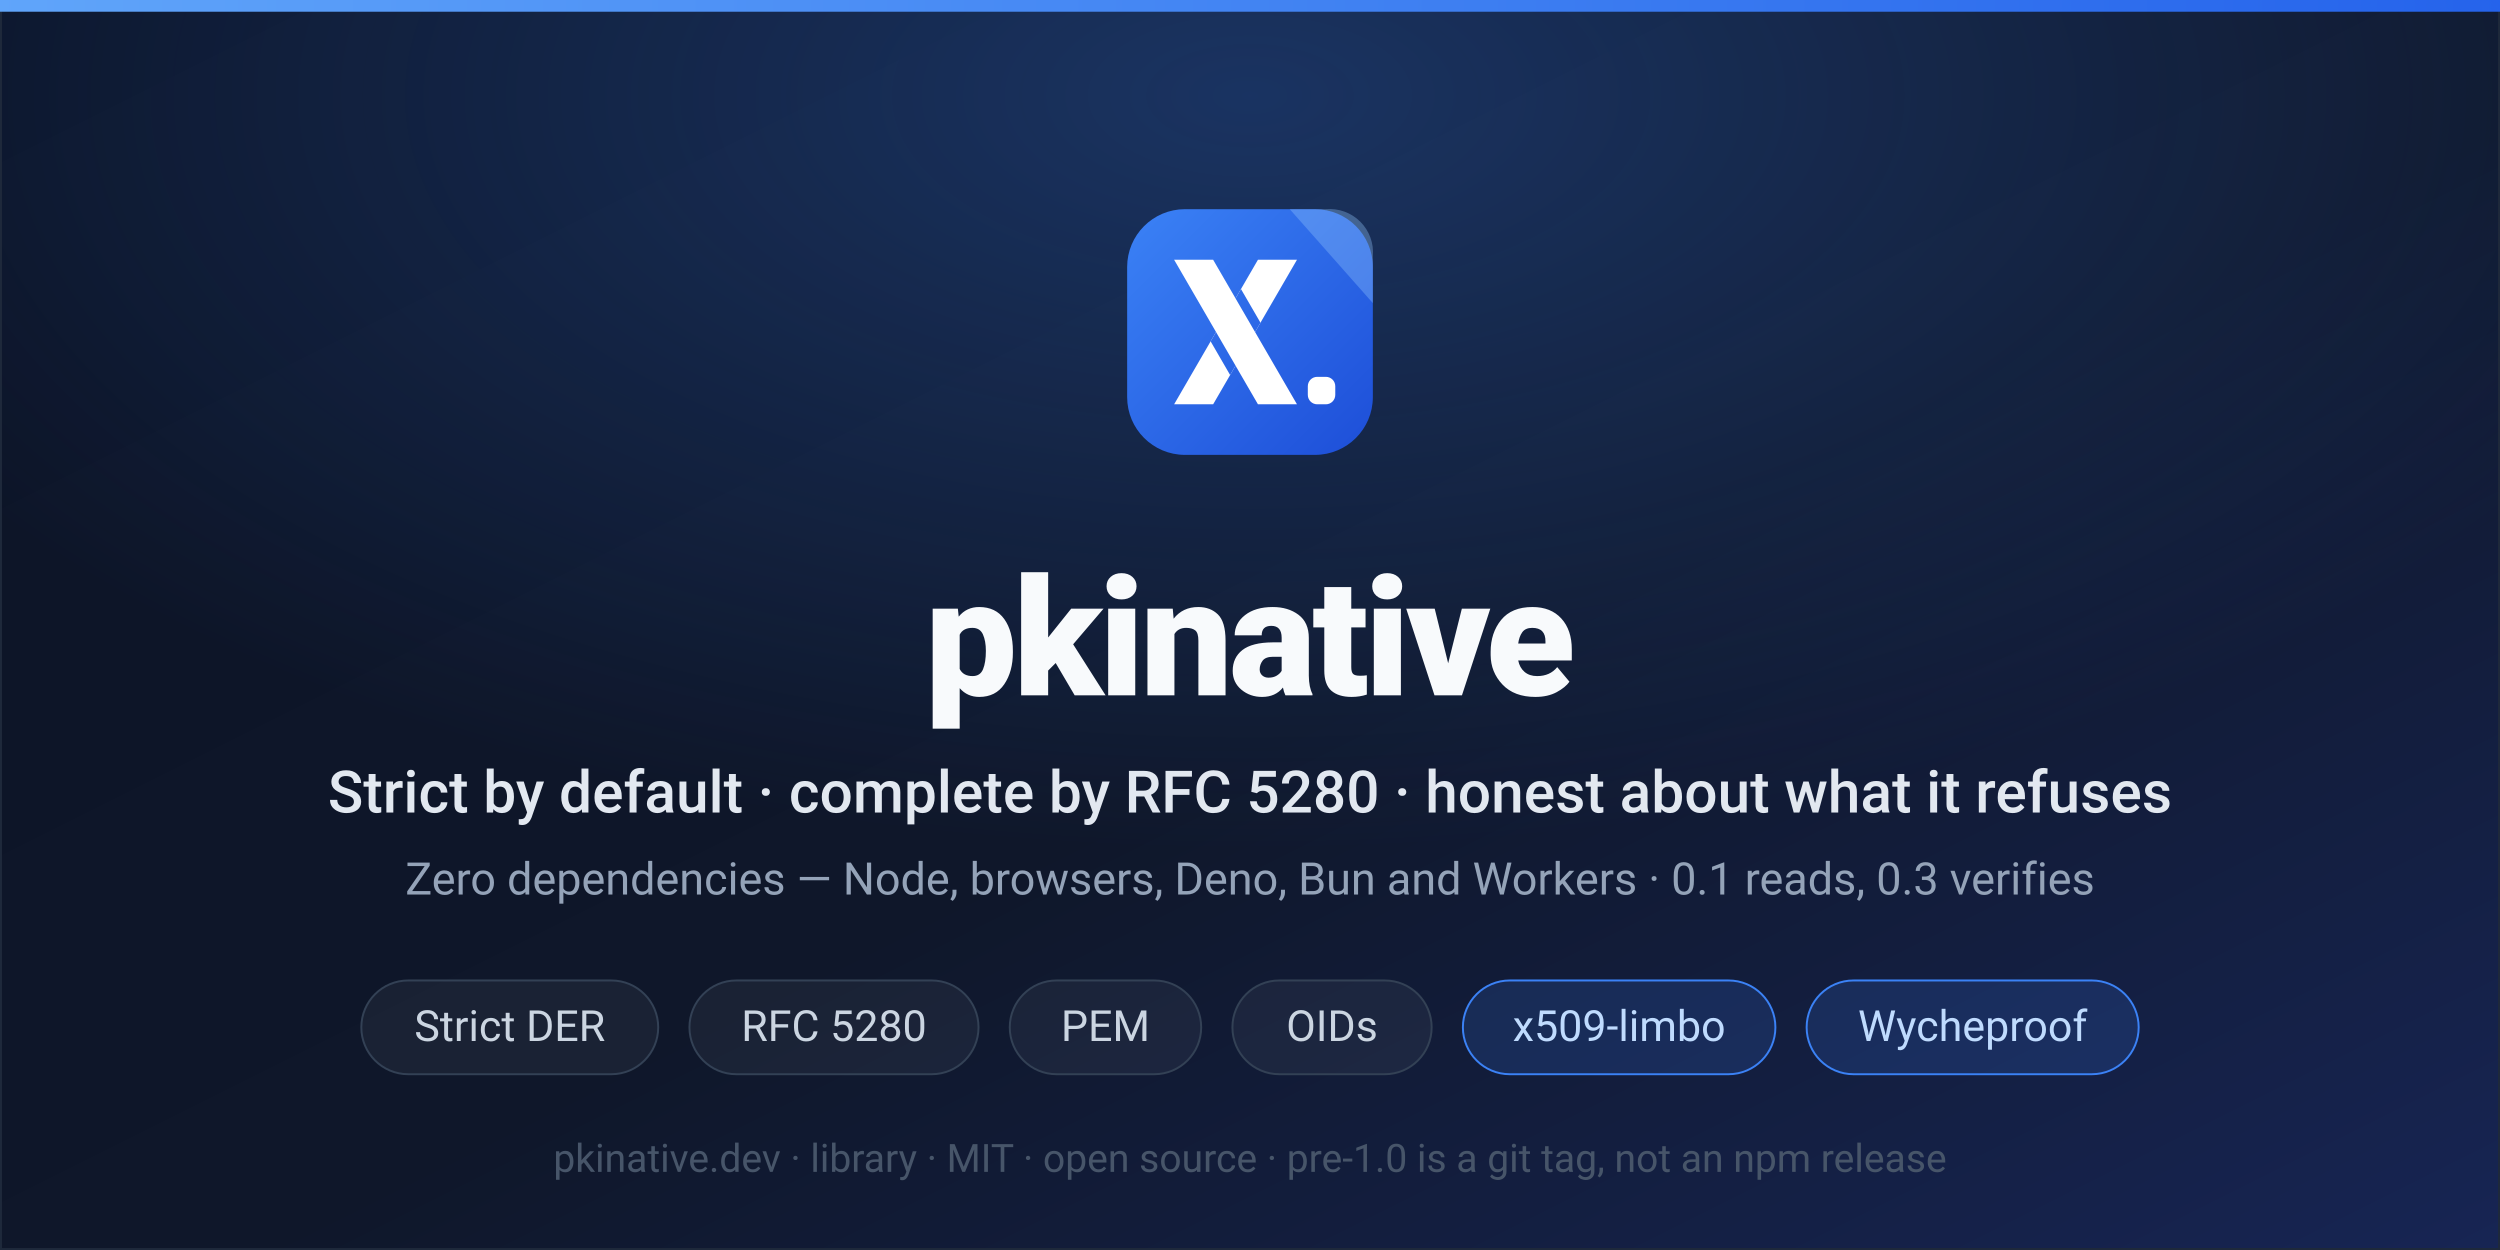
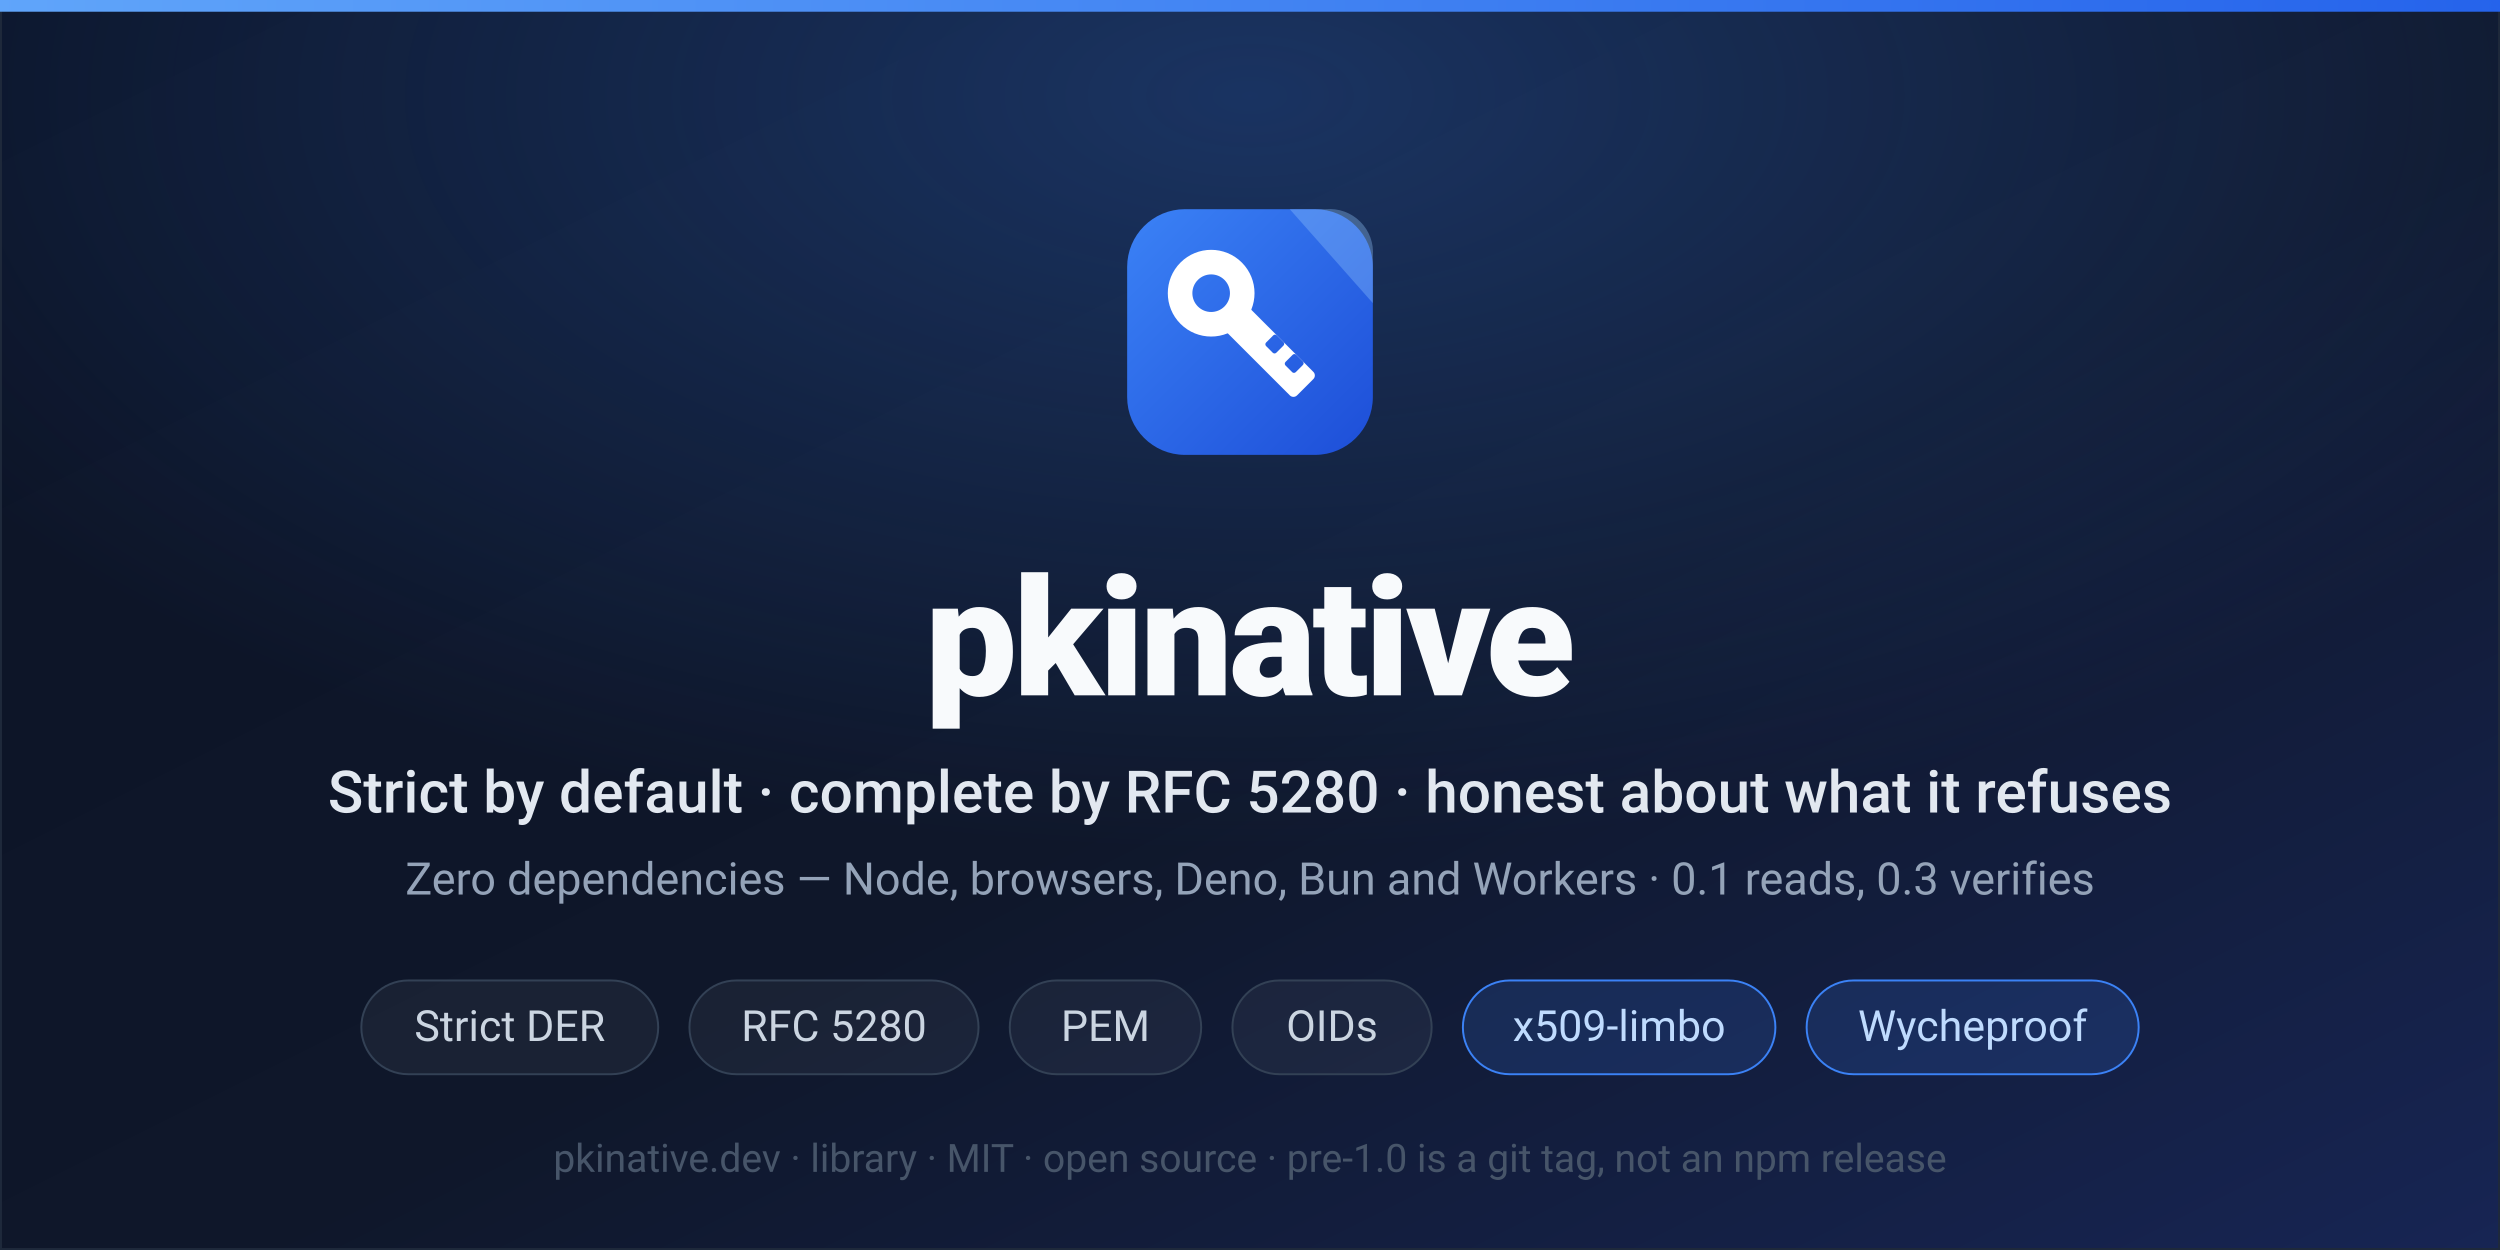
<svg xmlns="http://www.w3.org/2000/svg" width="1280" height="640" viewBox="0 0 1280 640" role="img" aria-label="pkinative — strict by default, complete by RFC 5280, honest about what it refuses">
  <defs>
    <linearGradient id="sp-bg" x1="0" y1="0" x2="1" y2="1">
      <stop offset="0%" stop-color="#0b1326" />
      <stop offset="55%" stop-color="#0f172a" />
      <stop offset="100%" stop-color="#172554" />
    </linearGradient>
    <radialGradient id="sp-glow" cx="50%" cy="8%" r="60%">
      <stop offset="0%" stop-color="#3b82f6" stop-opacity="0.28" />
      <stop offset="100%" stop-color="#3b82f6" stop-opacity="0" />
    </radialGradient>
    <linearGradient id="sp-accent" x1="0" y1="0" x2="1" y2="0">
      <stop offset="0%" stop-color="#60a5fa" />
      <stop offset="100%" stop-color="#2563eb" />
    </linearGradient>
    <linearGradient id="sp-logo-grad" gradientUnits="userSpaceOnUse" x1="3" y1="3" x2="37" y2="37">
      <stop offset="0%" stop-color="#3B82F6" />
      <stop offset="100%" stop-color="#1D4ED8" />
    </linearGradient>
+     <linearGradient id="sp-logo-grad-r" gradientUnits="userSpaceOnUse" x1="3" y1="3" x2="37" y2="37" gradientTransform="rotate(45 20 20)">
+       <stop offset="0%" stop-color="#3B82F6" />
+       <stop offset="100%" stop-color="#1D4ED8" />
+     </linearGradient>
  </defs>
  <rect width="1280" height="640" fill="url(#sp-bg)" />
  <rect width="1280" height="640" fill="url(#sp-glow)" />
  <rect x="0.5" y="0.5" width="1279" height="639" fill="none" stroke="#1e293b" />
  <rect x="0" y="0" width="1280" height="6" fill="url(#sp-accent)" />
  <g transform="translate(566, 96)">
    <g transform="scale(3.7)">
      <rect x="3" y="3" width="34" height="34" rx="8" fill="url(#sp-logo-grad)" />
      <path d="M25.5 3h5a6 6 0 0 1 6.5 6.5V16L25.5 3z" fill="#93C5FD" opacity="0.35" />
-       <path d="M9.5 10h5.4L26.5 30h-5.4z M21.1 10h5.4L14.9 30H9.5z" fill="#ffffff" />
-       <g fill="url(#sp-logo-grad)">
-         <path d="M18 15.35L18.75 14.05 21.45 18.71 20.7 20z" />
-         <path d="M18 24.65L17.25 25.95 14.55 21.29 15.3 20z" />
+       <g transform="rotate(-45 20 20)">
+         <circle cx="20" cy="12.4" r="6" fill="#ffffff" />
+         <rect x="17.7" y="16" width="4.6" height="14.8" rx="0.7" fill="#ffffff" />
+         <g fill="url(#sp-logo-grad-r)">
+           <circle cx="20" cy="12.4" r="2.6" />
+           <rect x="20.2" y="22.6" width="2.1" height="2" rx="0.35" />
+           <rect x="20.2" y="26.4" width="2.1" height="2" rx="0.35" />
+         </g>
      </g>
-       <rect x="28" y="26.2" width="3.8" height="3.8" rx="1.3" fill="#ffffff" />
    </g>
  </g>
  <text x="640" y="356" text-anchor="middle" font-family="'Segoe UI', -apple-system, BlinkMacSystemFont, Roboto, 'Helvetica Neue', Arial, sans-serif" font-size="84" font-weight="800" fill="#f8fafc" letter-spacing="-2">pkinative</text>
  <text x="640" y="416" text-anchor="middle" font-family="'Segoe UI', -apple-system, BlinkMacSystemFont, Roboto, 'Helvetica Neue', Arial, sans-serif" font-size="30" font-weight="500" fill="#e2e8f0">Strict by default · complete by RFC 5280 · honest about what it refuses</text>
  <text x="640" y="458" text-anchor="middle" font-family="'Segoe UI', -apple-system, BlinkMacSystemFont, Roboto, 'Helvetica Neue', Arial, sans-serif" font-size="23" fill="#94a3b8">Zero dependencies — Node, browsers, Deno, Bun and Workers · 0.1 reads, 0.3 verifies</text>
  <g font-family="'Segoe UI', -apple-system, BlinkMacSystemFont, Roboto, 'Helvetica Neue', Arial, sans-serif" font-size="22" fill="#cbd5e1" text-anchor="middle">
    <rect x="185" y="502" width="152" height="48" rx="24" fill="#ffffff" fill-opacity="0.05" stroke="#334155" />
    <text x="261" y="533">Strict DER</text>
    <rect x="353" y="502" width="148" height="48" rx="24" fill="#ffffff" fill-opacity="0.05" stroke="#334155" />
    <text x="427" y="533">RFC 5280</text>
    <rect x="517" y="502" width="98" height="48" rx="24" fill="#ffffff" fill-opacity="0.05" stroke="#334155" />
    <text x="566" y="533">PEM</text>
    <rect x="631" y="502" width="102" height="48" rx="24" fill="#ffffff" fill-opacity="0.05" stroke="#334155" />
    <text x="682" y="533">OIDs</text>
    <rect x="749" y="502" width="160" height="48" rx="24" fill="#3b82f6" fill-opacity="0.16" stroke="#3b82f6" />
    <text x="829" y="533" fill="#bfdbfe">x509-limbo</text>
    <rect x="925" y="502" width="170" height="48" rx="24" fill="#3b82f6" fill-opacity="0.16" stroke="#3b82f6" />
    <text x="1010" y="533" fill="#bfdbfe">Wycheproof</text>
  </g>
  <text x="640" y="600" text-anchor="middle" font-family="'Segoe UI', -apple-system, BlinkMacSystemFont, Roboto, 'Helvetica Neue', Arial, sans-serif" font-size="20" fill="#475569">pkinative.dev · library · MIT · open source · pre-1.0 is a git tag, not an npm release</text>
</svg>
